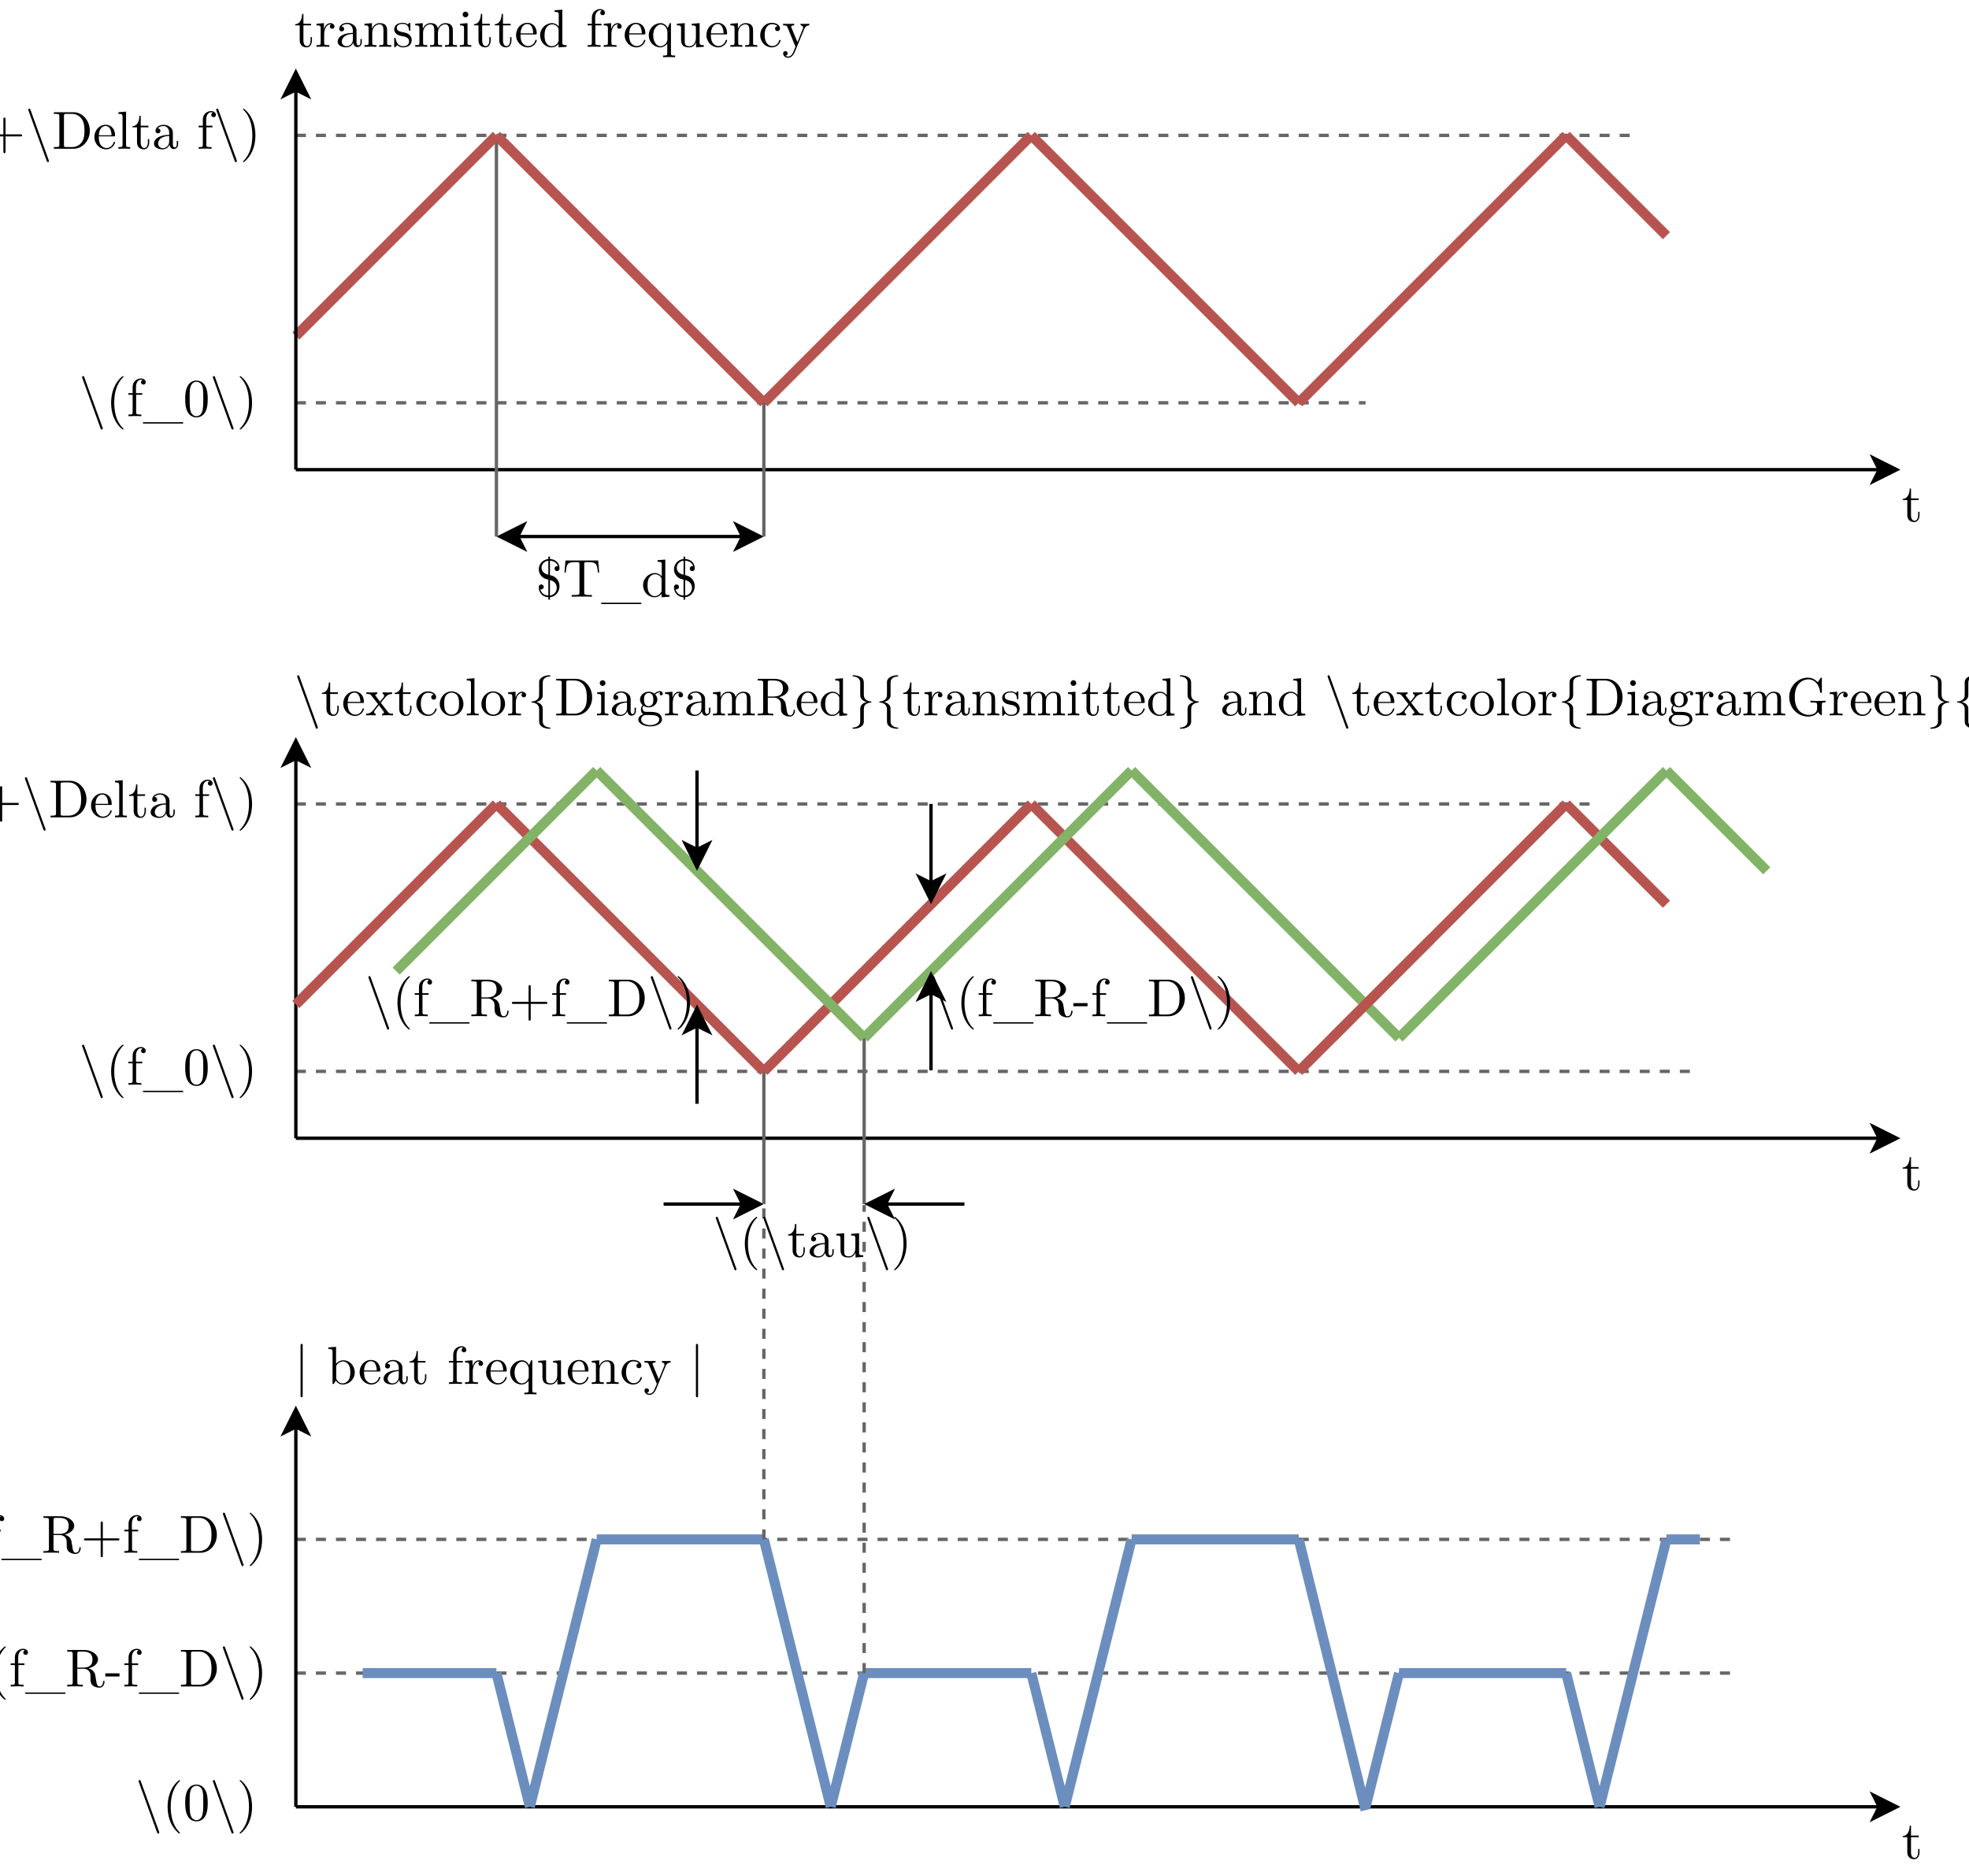
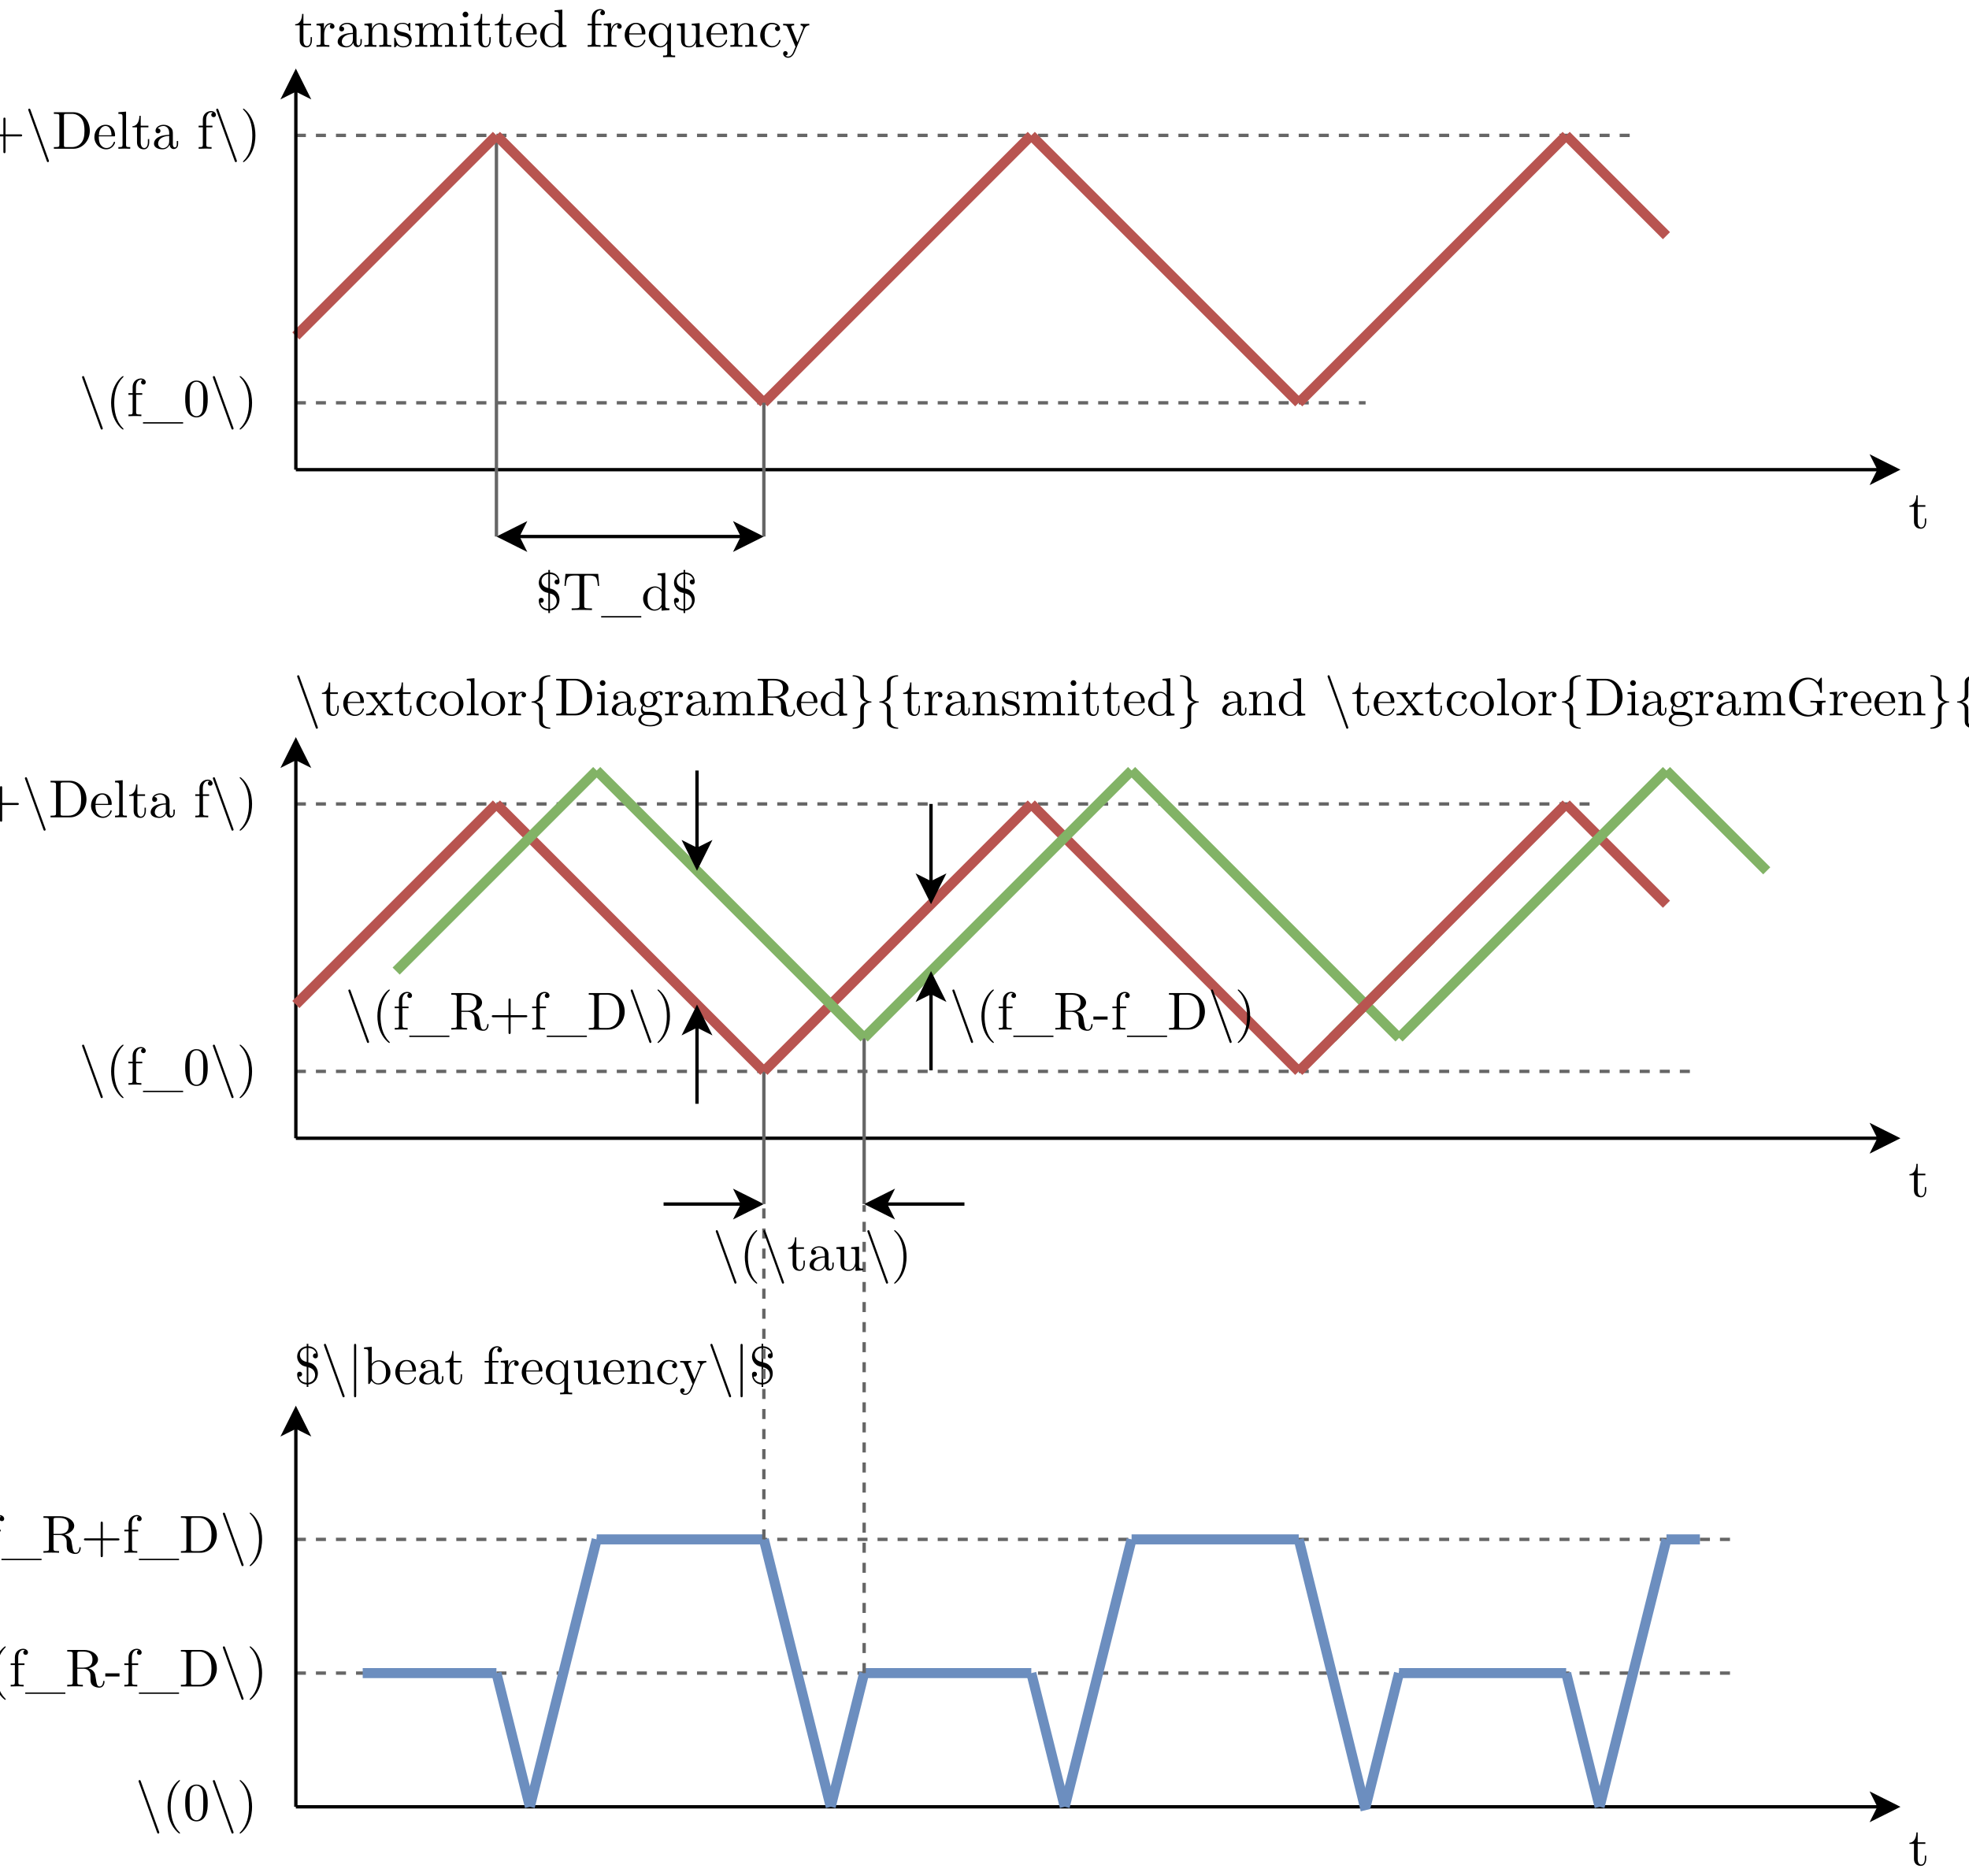
<svg xmlns="http://www.w3.org/2000/svg" width="589px" height="561px" version="1.1" id="svg222">
  <defs id="defs2" />
  <path style="fill:none;stroke:#666666;stroke-miterlimit:10;stroke-dasharray:3, 3" id="path4" pointer-events="none" stroke-miterlimit="10" d="m 88.5,500.5 h 430" />
  <text style="font-size:16px;font-family:'Latin Modern Roman';text-anchor:end;fill:#000000;-inkscape-font-specification:'Latin Modern Roman, ';font-weight:normal;font-style:normal;font-stretch:normal;font-variant:normal;" x="80" y="504.5" id="text6">\(f_R-f_D\)</text>
  <path style="fill:none;stroke:#666666;stroke-miterlimit:10;stroke-dasharray:3, 3" id="path10" pointer-events="none" stroke-miterlimit="10" d="m 88.5,460.5 h 430" />
  <text style="font-size:16px;font-family:'Latin Modern Roman';text-anchor:end;fill:#000000;-inkscape-font-specification:'Latin Modern Roman, ';font-weight:normal;font-style:normal;font-stretch:normal;font-variant:normal;" x="80" y="464.5" id="text12">\(f_R+f_D\)</text>
  <path style="fill:none;stroke:#666666;stroke-miterlimit:10;stroke-dasharray:3, 3" id="path16" pointer-events="none" stroke-miterlimit="10" d="m 88.5,40.5 h 400" />
  <text style="font-size:16px;font-family:'Latin Modern Roman';text-anchor:end;fill:#000000;-inkscape-font-specification:'Latin Modern Roman, ';font-weight:normal;font-style:normal;font-stretch:normal;font-variant:normal;" x="78" y="44.5" id="text18">\(f_0+\Delta f\)</text>
  <path style="fill:none;stroke:#666666;stroke-miterlimit:10;stroke-dasharray:3, 3" id="path22" pointer-events="none" stroke-miterlimit="10" d="m 88.5,120.5 h 320" />
  <text style="font-size:16px;font-family:'Latin Modern Roman';text-anchor:end;fill:#000000;-inkscape-font-specification:'Latin Modern Roman, ';font-weight:normal;font-style:normal;font-stretch:normal;font-variant:normal;" x="77" y="124.5" id="text24">\(f_0\)</text>
  <path style="fill:none;stroke:#000000;stroke-miterlimit:10" id="path28" pointer-events="none" stroke-miterlimit="10" d="M 88.5,140.5 H 562.13" />
  <path style="fill:#000000;stroke:#000000;stroke-miterlimit:10" id="path30" pointer-events="none" stroke-miterlimit="10" d="m 567.38,140.5 -7,3.5 1.75,-3.5 -1.75,-3.5 z" />
-   <text style="font-style:normal;font-variant:normal;font-weight:normal;font-stretch:normal;font-size:16px;font-family:'Latin Modern Roman';-inkscape-font-specification:'Latin Modern Roman, ';text-anchor:middle;fill:#000000" x="572" y="156" id="text32">t</text>
+   <text style="font-style:normal;font-variant:normal;font-weight:normal;font-stretch:normal;font-size:16px;font-family:'Latin Modern Roman';-inkscape-font-specification:'Latin Modern Roman, ';text-anchor:middle;fill:#000000" x="574" y="158" id="text32">t</text>
  <text style="font-size:16px;font-family:'Latin Modern Roman';fill:#000000;-inkscape-font-specification:'Latin Modern Roman, ';font-weight:normal;font-style:normal;font-stretch:normal;font-variant:normal;" x="88" y="14" id="text36">transmitted frequency</text>
  <path style="fill:none;stroke:#000000;stroke-miterlimit:10" id="path40" pointer-events="none" stroke-miterlimit="10" d="M 222.13,160.5 H 154.87" />
  <path style="fill:#000000;stroke:#000000;stroke-miterlimit:10" id="path42" pointer-events="none" stroke-miterlimit="10" d="m 227.38,160.5 -7,3.5 1.75,-3.5 -1.75,-3.5 z" />
  <path style="fill:#000000;stroke:#000000;stroke-miterlimit:10" id="path44" pointer-events="none" stroke-miterlimit="10" d="m 149.62,160.5 7,-3.5 -1.75,3.5 1.75,3.5 z" />
-   <text style="font-style:normal;font-variant:normal;font-weight:normal;font-stretch:normal;font-size:16px;font-family:'Latin Modern Roman';-inkscape-font-specification:'Latin Modern Roman, ';text-anchor:middle;fill:#000000" x="184.5" y="178.5" id="text46">$T_d$</text>
+   <text style="font-style:normal;font-variant:normal;font-weight:normal;font-stretch:normal;font-size:16px;font-family:'Latin Modern Roman';-inkscape-font-specification:'Latin Modern Roman, ';text-anchor:middle;fill:#000000" x="184.5" y="182.5" id="text46">$T_d$</text>
  <path style="fill:none;stroke:#666666;stroke-miterlimit:10" id="path50" pointer-events="none" stroke-miterlimit="10" d="M 148.5,160.5 V 40.5" />
  <path style="fill:none;stroke:#b85450;stroke-width:3;stroke-miterlimit:10" id="path52" pointer-events="none" stroke-miterlimit="10" d="m 308.5,40.5 80,80" />
  <path style="fill:none;stroke:#b85450;stroke-width:3;stroke-miterlimit:10" id="path54" pointer-events="none" stroke-miterlimit="10" d="m 468.5,40.5 -80,80" />
  <path style="fill:none;stroke:#b85450;stroke-width:3;stroke-miterlimit:10" id="path56" pointer-events="none" stroke-miterlimit="10" d="m 498.5,70.5 -30,-30" />
  <path style="fill:none;stroke:#b85450;stroke-width:3;stroke-miterlimit:10" id="path58" pointer-events="none" stroke-miterlimit="10" d="m 88.5,100.5 60,-60" />
  <path style="fill:none;stroke:#000000;stroke-miterlimit:10" id="path60" pointer-events="none" stroke-miterlimit="10" d="M 88.5,140.5 V 26.87" />
  <path style="fill:#000000;stroke:#000000;stroke-miterlimit:10" id="path62" pointer-events="none" stroke-miterlimit="10" d="m 88.5,21.62 3.5,7 -3.5,-1.75 -3.5,1.75 z" />
  <path style="fill:none;stroke:#666666;stroke-miterlimit:10;stroke-dasharray:3, 3" id="path64" pointer-events="none" stroke-miterlimit="10" d="m 88.5,240.5 h 390" />
  <text style="font-size:16px;font-family:'Latin Modern Roman';text-anchor:end;fill:#000000;-inkscape-font-specification:'Latin Modern Roman, ';font-weight:normal;font-style:normal;font-stretch:normal;font-variant:normal;" x="77" y="244.5" id="text66">\(f_0+\Delta f\)</text>
  <path style="fill:none;stroke:#666666;stroke-miterlimit:10;stroke-dasharray:3, 3" id="path70" pointer-events="none" stroke-miterlimit="10" d="m 88.5,320.5 h 420" />
  <text style="font-size:16px;font-family:'Latin Modern Roman';text-anchor:end;fill:#000000;-inkscape-font-specification:'Latin Modern Roman, ';font-weight:normal;font-style:normal;font-stretch:normal;font-variant:normal;" x="77" y="324.5" id="text72">\(f_0\)</text>
  <path style="fill:none;stroke:#000000;stroke-miterlimit:10" id="path76" pointer-events="none" stroke-miterlimit="10" d="M 88.5,340.5 H 562.13" />
  <path style="fill:#000000;stroke:#000000;stroke-miterlimit:10" id="path78" pointer-events="none" stroke-miterlimit="10" d="m 567.38,340.5 -7,3.5 1.75,-3.5 -1.75,-3.5 z" />
-   <text style="font-style:normal;font-variant:normal;font-weight:normal;font-stretch:normal;font-size:16px;font-family:'Latin Modern Roman';-inkscape-font-specification:'Latin Modern Roman, ';text-anchor:middle;fill:#000000" x="572" y="356" id="text80">t</text>
+   <text style="font-style:normal;font-variant:normal;font-weight:normal;font-stretch:normal;font-size:16px;font-family:'Latin Modern Roman';-inkscape-font-specification:'Latin Modern Roman, ';text-anchor:middle;fill:#000000" x="574" y="358" id="text80">t</text>
  <text style="font-size:16px;font-family:'Latin Modern Roman';fill:#000000;-inkscape-font-specification:'Latin Modern Roman, ';font-weight:normal;font-style:normal;font-stretch:normal;font-variant:normal;" x="88" y="214" id="text84">\textcolor{DiagramRed}{transmitted} and \textcolor{DiagramGreen}{received} frequency</text>
  <path style="fill:none;stroke:#000000;stroke-miterlimit:10" id="path88" pointer-events="none" stroke-miterlimit="10" d="M 88.5,340.5 V 226.87" />
  <path style="fill:#000000;stroke:#000000;stroke-miterlimit:10" id="path90" pointer-events="none" stroke-miterlimit="10" d="m 88.5,221.62 3.5,7 -3.5,-1.75 -3.5,1.75 z" />
  <path style="fill:none;stroke:#666666;stroke-miterlimit:10" id="path92" pointer-events="none" stroke-miterlimit="10" d="M 258.5,360.19 V 310.5" />
  <path style="fill:none;stroke:#000000;stroke-miterlimit:10" id="path94" pointer-events="none" stroke-miterlimit="10" d="m 198.5,360.19 h 23.63" />
  <path style="fill:#000000;stroke:#000000;stroke-miterlimit:10" id="path96" pointer-events="none" stroke-miterlimit="10" d="m 227.38,360.19 -7,3.5 1.75,-3.5 -1.75,-3.5 z" />
  <path style="fill:none;stroke:#000000;stroke-miterlimit:10" id="path98" pointer-events="none" stroke-miterlimit="10" d="M 288.5,360.19 H 264.87" />
  <path style="fill:#000000;stroke:#000000;stroke-miterlimit:10" id="path100" pointer-events="none" stroke-miterlimit="10" d="m 259.62,360.19 7,-3.5 -1.75,3.5 1.75,3.5 z" />
  <path style="fill:none;stroke:#666666;stroke-miterlimit:10" id="path102" pointer-events="none" stroke-miterlimit="10" d="M 228.5,360.19 V 320.5" />
  <path style="fill:none;stroke:#000000;stroke-miterlimit:10" id="path104" pointer-events="none" stroke-miterlimit="10" d="M 88.5,540.5 H 562.13" />
  <path style="fill:#000000;stroke:#000000;stroke-miterlimit:10" id="path106" pointer-events="none" stroke-miterlimit="10" d="m 567.38,540.5 -7,3.5 1.75,-3.5 -1.75,-3.5 z" />
  <text style="font-size:16px;font-family:'Latin Modern Roman';text-anchor:end;fill:#000000;-inkscape-font-specification:'Latin Modern Roman, ';font-weight:normal;font-style:normal;font-stretch:normal;font-variant:normal;" x="77" y="544.5" id="text108">\(0\)</text>
-   <text style="font-style:normal;font-variant:normal;font-weight:normal;font-stretch:normal;font-size:16px;font-family:'Latin Modern Roman';-inkscape-font-specification:'Latin Modern Roman, ';text-anchor:middle;fill:#000000" x="572" y="556" id="text112">t</text>
-   <text style="font-size:16px;font-family:'Latin Modern Roman';fill:#000000;-inkscape-font-specification:'Latin Modern Roman, ';font-weight:normal;font-style:normal;font-stretch:normal;font-variant:normal;" x="88" y="414" id="text116">| beat frequency |</text>
+   <text style="font-style:normal;font-variant:normal;font-weight:normal;font-stretch:normal;font-size:16px;font-family:'Latin Modern Roman';-inkscape-font-specification:'Latin Modern Roman, ';text-anchor:middle;fill:#000000" x="574" y="558" id="text112">t</text>
+   <text style="font-style:normal;font-variant:normal;font-weight:normal;font-stretch:normal;font-size:16px;font-family:'Latin Modern Roman';-inkscape-font-specification:'Latin Modern Roman, ';fill:#000000" x="88" y="414" id="text116">$\|beat frequency\|$</text>
  <path style="fill:none;stroke:#000000;stroke-miterlimit:10" id="path120" pointer-events="none" stroke-miterlimit="10" d="M 88.5,540.5 V 426.87" />
  <path style="fill:#000000;stroke:#000000;stroke-miterlimit:10" id="path122" pointer-events="none" stroke-miterlimit="10" d="m 88.5,421.62 3.5,7 -3.5,-1.75 -3.5,1.75 z" />
  <path style="fill:none;stroke:#6c8ebf;stroke-width:3;stroke-miterlimit:10" id="path124" pointer-events="none" stroke-miterlimit="10" d="m 148.5,500.5 h -40" />
  <path style="fill:none;stroke:#6c8ebf;stroke-width:3;stroke-miterlimit:10" id="path126" pointer-events="none" stroke-miterlimit="10" d="m 158.5,540.5 -10,-40" />
  <path style="fill:none;stroke:#b85450;stroke-width:3;stroke-miterlimit:10" id="path128" pointer-events="none" stroke-miterlimit="10" d="m 148.5,40.5 80,80" />
  <path style="fill:none;stroke:#b85450;stroke-width:3;stroke-miterlimit:10" id="path130" pointer-events="none" stroke-miterlimit="10" d="m 228.5,120.5 80,-80" />
  <path style="fill:none;stroke:#666666;stroke-miterlimit:10" id="path132" pointer-events="none" stroke-miterlimit="10" d="m 228.5,160.5 v -40" />
  <path style="fill:none;stroke:#b85450;stroke-width:3;stroke-miterlimit:10" id="path134" pointer-events="none" stroke-miterlimit="10" d="m 498.5,270.5 -30,-30" />
  <path style="fill:none;stroke:#b85450;stroke-width:3;stroke-miterlimit:10" id="path136" pointer-events="none" stroke-miterlimit="10" d="m 308.5,240.5 80,80" />
  <path style="fill:none;stroke:#b85450;stroke-width:3;stroke-miterlimit:10" id="path138" pointer-events="none" stroke-miterlimit="10" d="m 228.5,320.5 80,-80" />
  <path style="fill:none;stroke:#b85450;stroke-width:3;stroke-miterlimit:10" id="path140" pointer-events="none" stroke-miterlimit="10" d="m 148.5,240.5 80,80" />
  <path style="fill:none;stroke:#b85450;stroke-width:3;stroke-miterlimit:10" id="path142" pointer-events="none" stroke-miterlimit="10" d="m 88.5,300.5 60,-60" />
  <path style="fill:none;stroke:#82b366;stroke-width:3;stroke-miterlimit:10" id="path144" pointer-events="none" stroke-miterlimit="10" d="m 528.5,260.5 -30,-30" />
  <path style="fill:none;stroke:#82b366;stroke-width:3;stroke-miterlimit:10" id="path146" pointer-events="none" stroke-miterlimit="10" d="M 428.19,280.81 398.5,310.5" />
  <path style="fill:none;stroke:#82b366;stroke-width:3;stroke-miterlimit:10" id="path148" pointer-events="none" stroke-miterlimit="10" d="m 338.5,230.5 80,80" />
  <path style="fill:none;stroke:#82b366;stroke-width:3;stroke-miterlimit:10" id="path150" pointer-events="none" stroke-miterlimit="10" d="m 258.5,310.5 80,-80" />
  <path style="fill:none;stroke:#82b366;stroke-width:3;stroke-miterlimit:10" id="path152" pointer-events="none" stroke-miterlimit="10" d="m 178.5,230.5 80,80" />
  <path style="fill:none;stroke:#82b366;stroke-width:3;stroke-miterlimit:10" id="path154" pointer-events="none" stroke-miterlimit="10" d="m 118.5,290.5 60,-60" />
  <path style="fill:none;stroke:#000000;stroke-miterlimit:10" id="path156" pointer-events="none" stroke-miterlimit="10" d="M 278.5,320.19 V 296.87" />
  <path style="fill:#000000;stroke:#000000;stroke-miterlimit:10" id="path158" pointer-events="none" stroke-miterlimit="10" d="m 278.5,291.62 3.5,7 -3.5,-1.75 -3.5,1.75 z" />
  <path style="fill:none;stroke:#000000;stroke-miterlimit:10" id="path160" pointer-events="none" stroke-miterlimit="10" d="m 278.5,240.5 v 23.63" />
  <path style="fill:#000000;stroke:#000000;stroke-miterlimit:10" id="path162" pointer-events="none" stroke-miterlimit="10" d="m 278.5,269.38 -3.5,-7 3.5,1.75 3.5,-1.75 z" />
  <path style="fill:none;stroke:#000000;stroke-miterlimit:10" id="path164" pointer-events="none" stroke-miterlimit="10" d="M 208.5,330.19 V 306.87" />
  <path style="fill:#000000;stroke:#000000;stroke-miterlimit:10" id="path166" pointer-events="none" stroke-miterlimit="10" d="m 208.5,301.62 3.5,7 -3.5,-1.75 -3.5,1.75 z" />
  <path style="fill:none;stroke:#000000;stroke-miterlimit:10" id="path168" pointer-events="none" stroke-miterlimit="10" d="m 208.5,230.5 v 23.63" />
  <path style="fill:#000000;stroke:#000000;stroke-miterlimit:10" id="path170" pointer-events="none" stroke-miterlimit="10" d="m 208.5,259.38 -3.5,-7 3.5,1.75 3.5,-1.75 z" />
  <path style="fill:none;stroke:#b85450;stroke-width:3;stroke-miterlimit:10" id="path172" pointer-events="none" stroke-miterlimit="10" d="m 468.5,240.5 -80,80" />
  <path style="fill:none;stroke:#82b366;stroke-width:3;stroke-miterlimit:10" id="path174" pointer-events="none" stroke-miterlimit="10" d="m 498.5,230.5 -80,80" />
-   <text style="font-size:16px;font-family:'Latin Modern Roman';text-anchor:end;fill:#000000;-inkscape-font-specification:'Latin Modern Roman, ';font-weight:normal;font-style:normal;font-stretch:normal;font-variant:normal;" x="208" y="304" id="text176">\(f_R+f_D\)</text>
-   <text style="font-size:16px;font-family:'Latin Modern Roman';fill:#000000;-inkscape-font-specification:'Latin Modern Roman, ';font-weight:normal;font-style:normal;font-stretch:normal;font-variant:normal;" x="278" y="304" id="text180">\(f_R-f_D\)</text>
+   <text style="font-style:normal;font-variant:normal;font-weight:normal;font-stretch:normal;font-size:16px;font-family:'Latin Modern Roman';-inkscape-font-specification:'Latin Modern Roman, ';text-anchor:end;fill:#000000" x="202" y="308" id="text176">\(f_R+f_D\)</text>
+   <text style="font-style:normal;font-variant:normal;font-weight:normal;font-stretch:normal;font-size:16px;font-family:'Latin Modern Roman';-inkscape-font-specification:'Latin Modern Roman, ';fill:#000000" x="284" y="308" id="text180">\(f_R-f_D\)</text>
  <path style="fill:none;stroke:#6c8ebf;stroke-width:3;stroke-miterlimit:10" id="path184" pointer-events="none" stroke-miterlimit="10" d="m 178.5,460.5 -20,80" />
  <path style="fill:none;stroke:#6c8ebf;stroke-width:3;stroke-miterlimit:10" id="path186" pointer-events="none" stroke-miterlimit="10" d="m 248.5,540.5 -20,-80" />
  <path style="fill:none;stroke:#6c8ebf;stroke-width:3;stroke-miterlimit:10" id="path188" pointer-events="none" stroke-miterlimit="10" d="m 258.5,500.5 -10,40" />
  <path style="fill:none;stroke:#6c8ebf;stroke-width:3;stroke-miterlimit:10" id="path190" pointer-events="none" stroke-miterlimit="10" d="m 308.5,500.5 h -50" />
  <path style="fill:none;stroke:#6c8ebf;stroke-width:3;stroke-miterlimit:10" id="path192" pointer-events="none" stroke-miterlimit="10" d="m 318.5,540.5 -10,-40" />
  <path style="fill:none;stroke:#6c8ebf;stroke-width:3;stroke-miterlimit:10" id="path194" pointer-events="none" stroke-miterlimit="10" d="m 228.5,460.5 h -50" />
  <path style="fill:none;stroke:#6c8ebf;stroke-width:3;stroke-miterlimit:10" id="path196" pointer-events="none" stroke-miterlimit="10" d="m 408.5,541.5 -20,-81" />
  <path style="fill:none;stroke:#6c8ebf;stroke-width:3;stroke-miterlimit:10" id="path198" pointer-events="none" stroke-miterlimit="10" d="m 418.5,500.5 -10,40" />
  <path style="fill:none;stroke:#6c8ebf;stroke-width:3;stroke-miterlimit:10" id="path200" pointer-events="none" stroke-miterlimit="10" d="m 388.5,460.5 h -50" />
  <path style="fill:none;stroke:#6c8ebf;stroke-width:3;stroke-miterlimit:10" id="path202" pointer-events="none" stroke-miterlimit="10" d="m 338.5,460.5 -20,80" />
  <path style="fill:none;stroke:#6c8ebf;stroke-width:3;stroke-miterlimit:10" id="path204" pointer-events="none" stroke-miterlimit="10" d="m 468.5,500.5 h -50" />
  <path style="fill:none;stroke:#6c8ebf;stroke-width:3;stroke-miterlimit:10" id="path206" pointer-events="none" stroke-miterlimit="10" d="m 478.5,540.5 -10,-40" />
  <path style="fill:none;stroke:#6c8ebf;stroke-width:3;stroke-miterlimit:10" id="path208" pointer-events="none" stroke-miterlimit="10" d="m 498.5,460.5 -20,80" />
  <path style="fill:none;stroke:#6c8ebf;stroke-width:3;stroke-miterlimit:10" id="path210" pointer-events="none" stroke-miterlimit="10" d="m 498.5,460.5 h 10" />
  <path style="fill:none;stroke:#666666;stroke-miterlimit:10;stroke-dasharray:3, 3" id="path212" pointer-events="none" stroke-miterlimit="10" d="m 228.5,460.5 v -100" />
  <path style="fill:none;stroke:#666666;stroke-miterlimit:10;stroke-dasharray:3, 3" id="path214" pointer-events="none" stroke-miterlimit="10" d="m 258.5,500.5 v -140" />
-   <text style="font-style:normal;font-variant:normal;font-weight:normal;font-stretch:normal;font-size:16px;font-family:'Latin Modern Roman';-inkscape-font-specification:'Latin Modern Roman, ';text-anchor:middle;fill:#000000" x="243" y="376" id="text216">\(\tau\)</text>
+   <text style="font-style:normal;font-variant:normal;font-weight:normal;font-stretch:normal;font-size:16px;font-family:'Latin Modern Roman';-inkscape-font-specification:'Latin Modern Roman, ';text-anchor:middle;fill:#000000" x="243" y="380" id="text216">\(\tau\)</text>
</svg>
